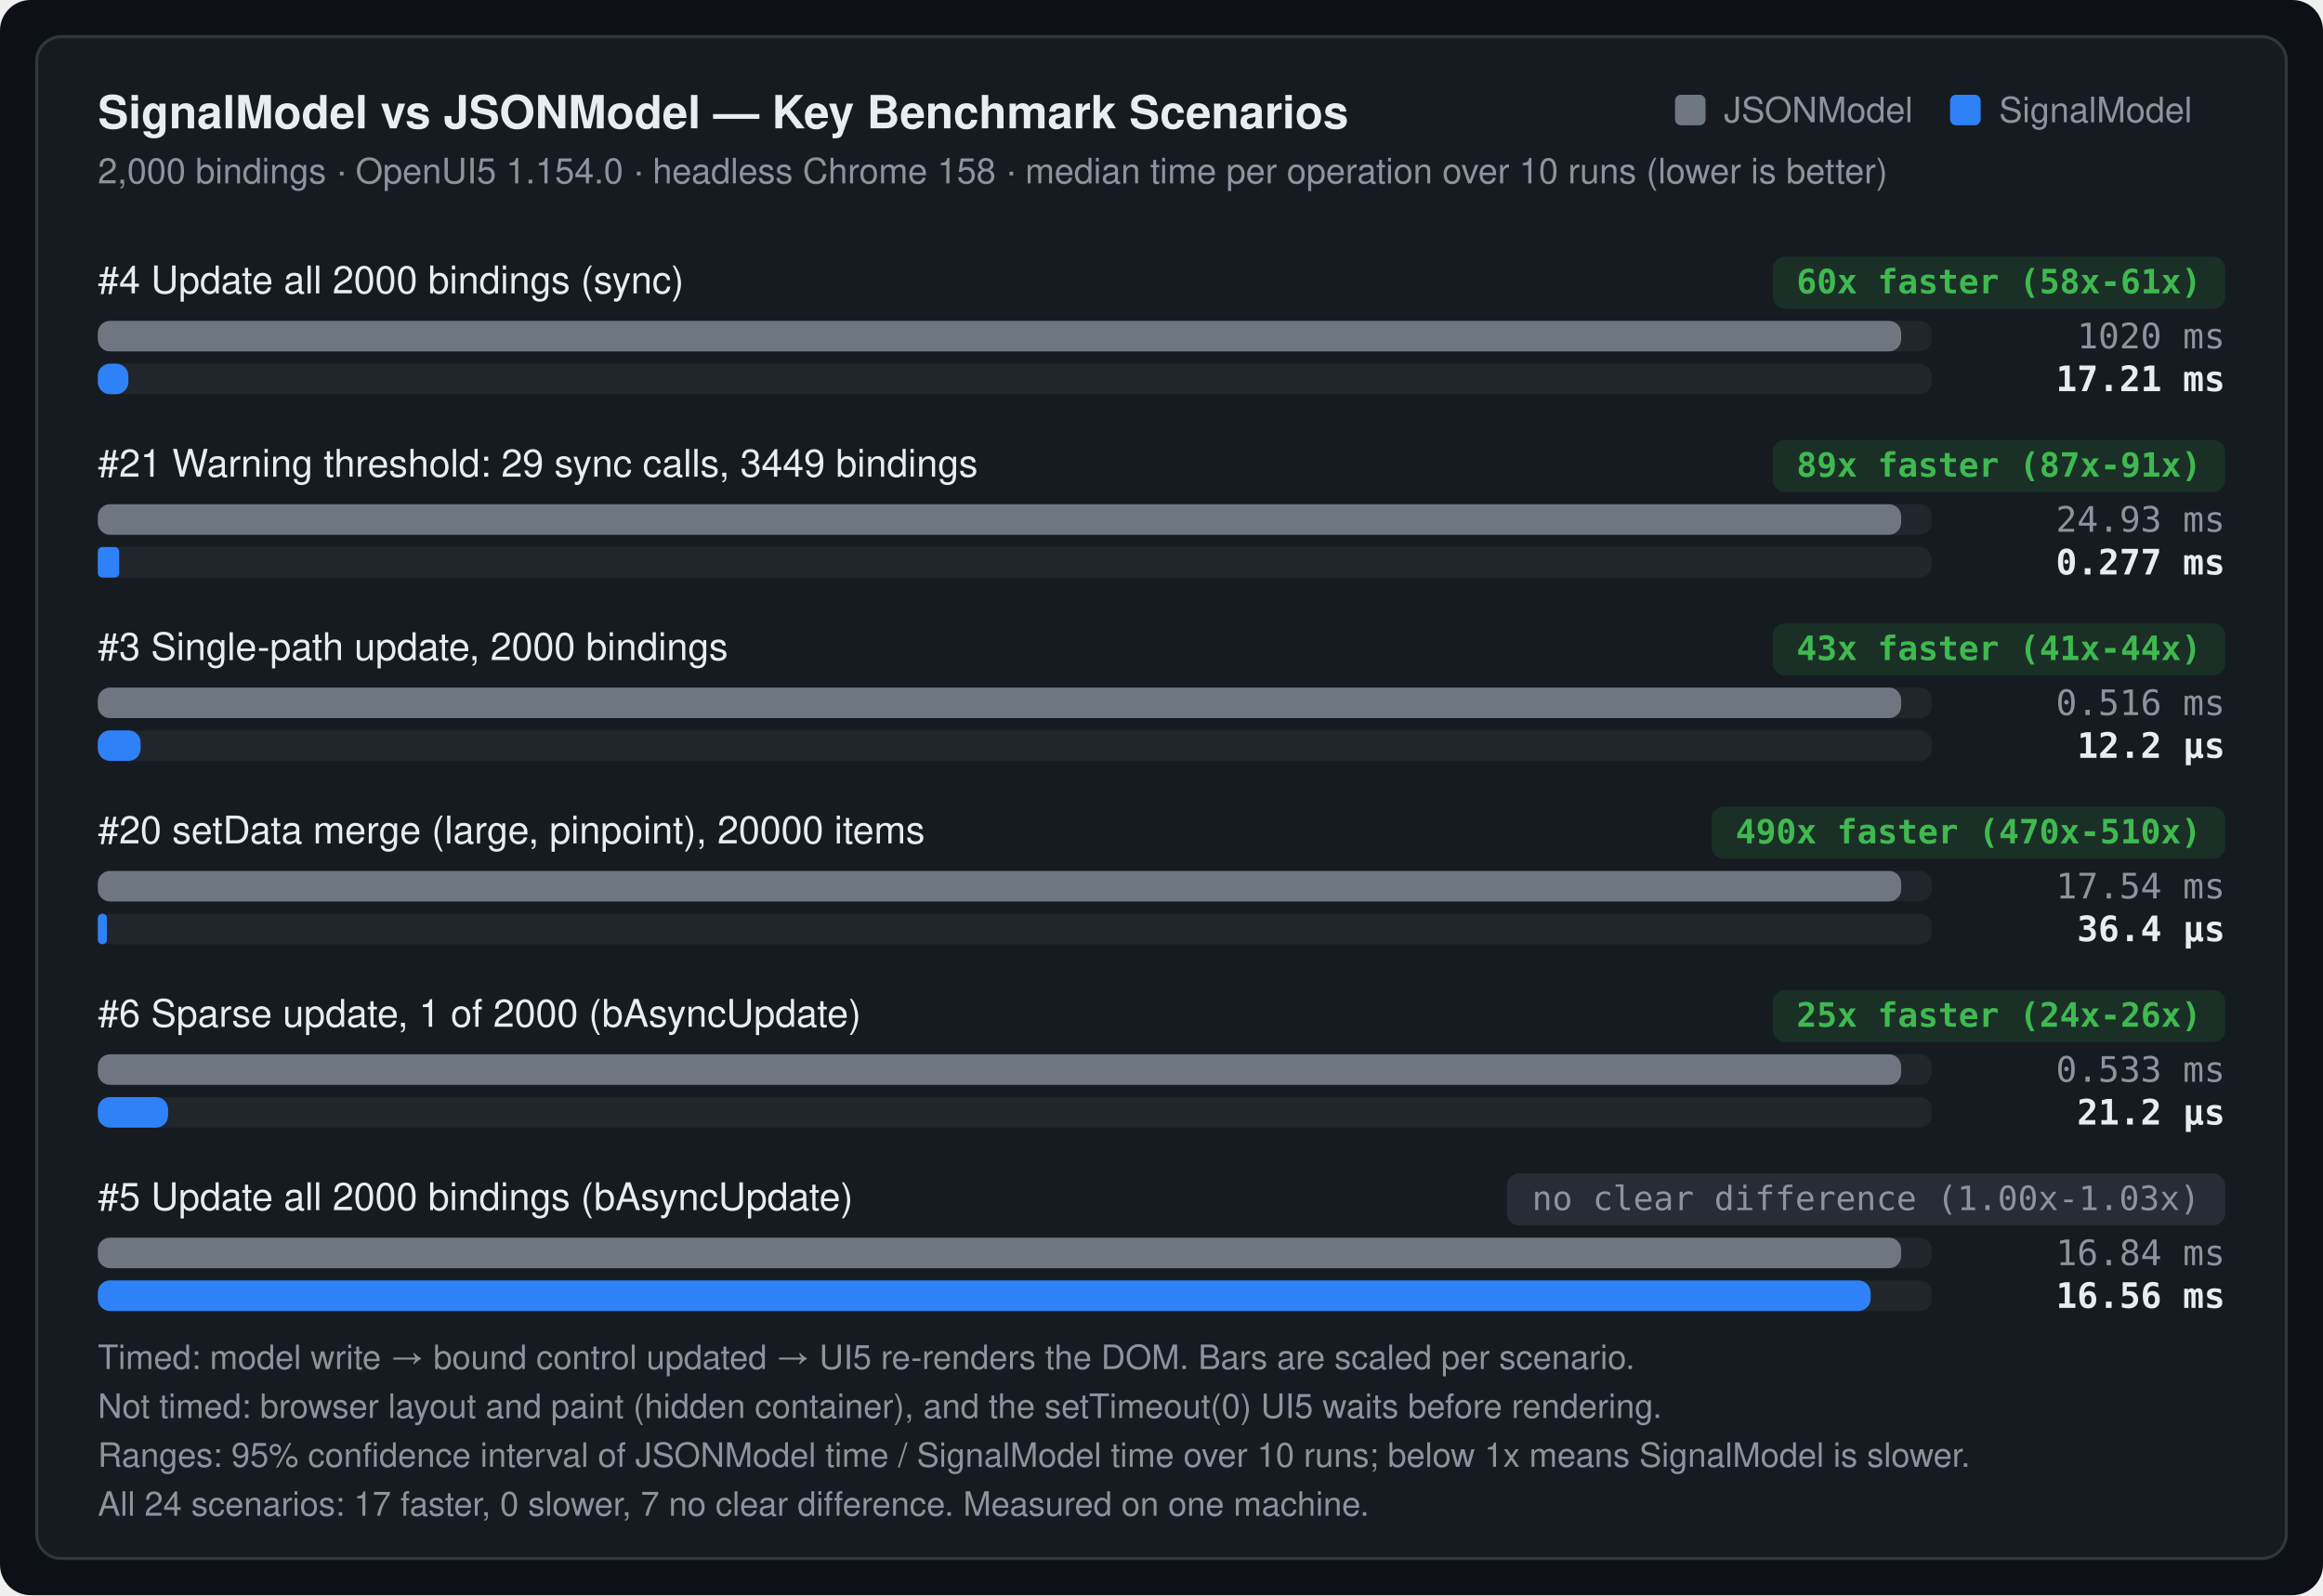
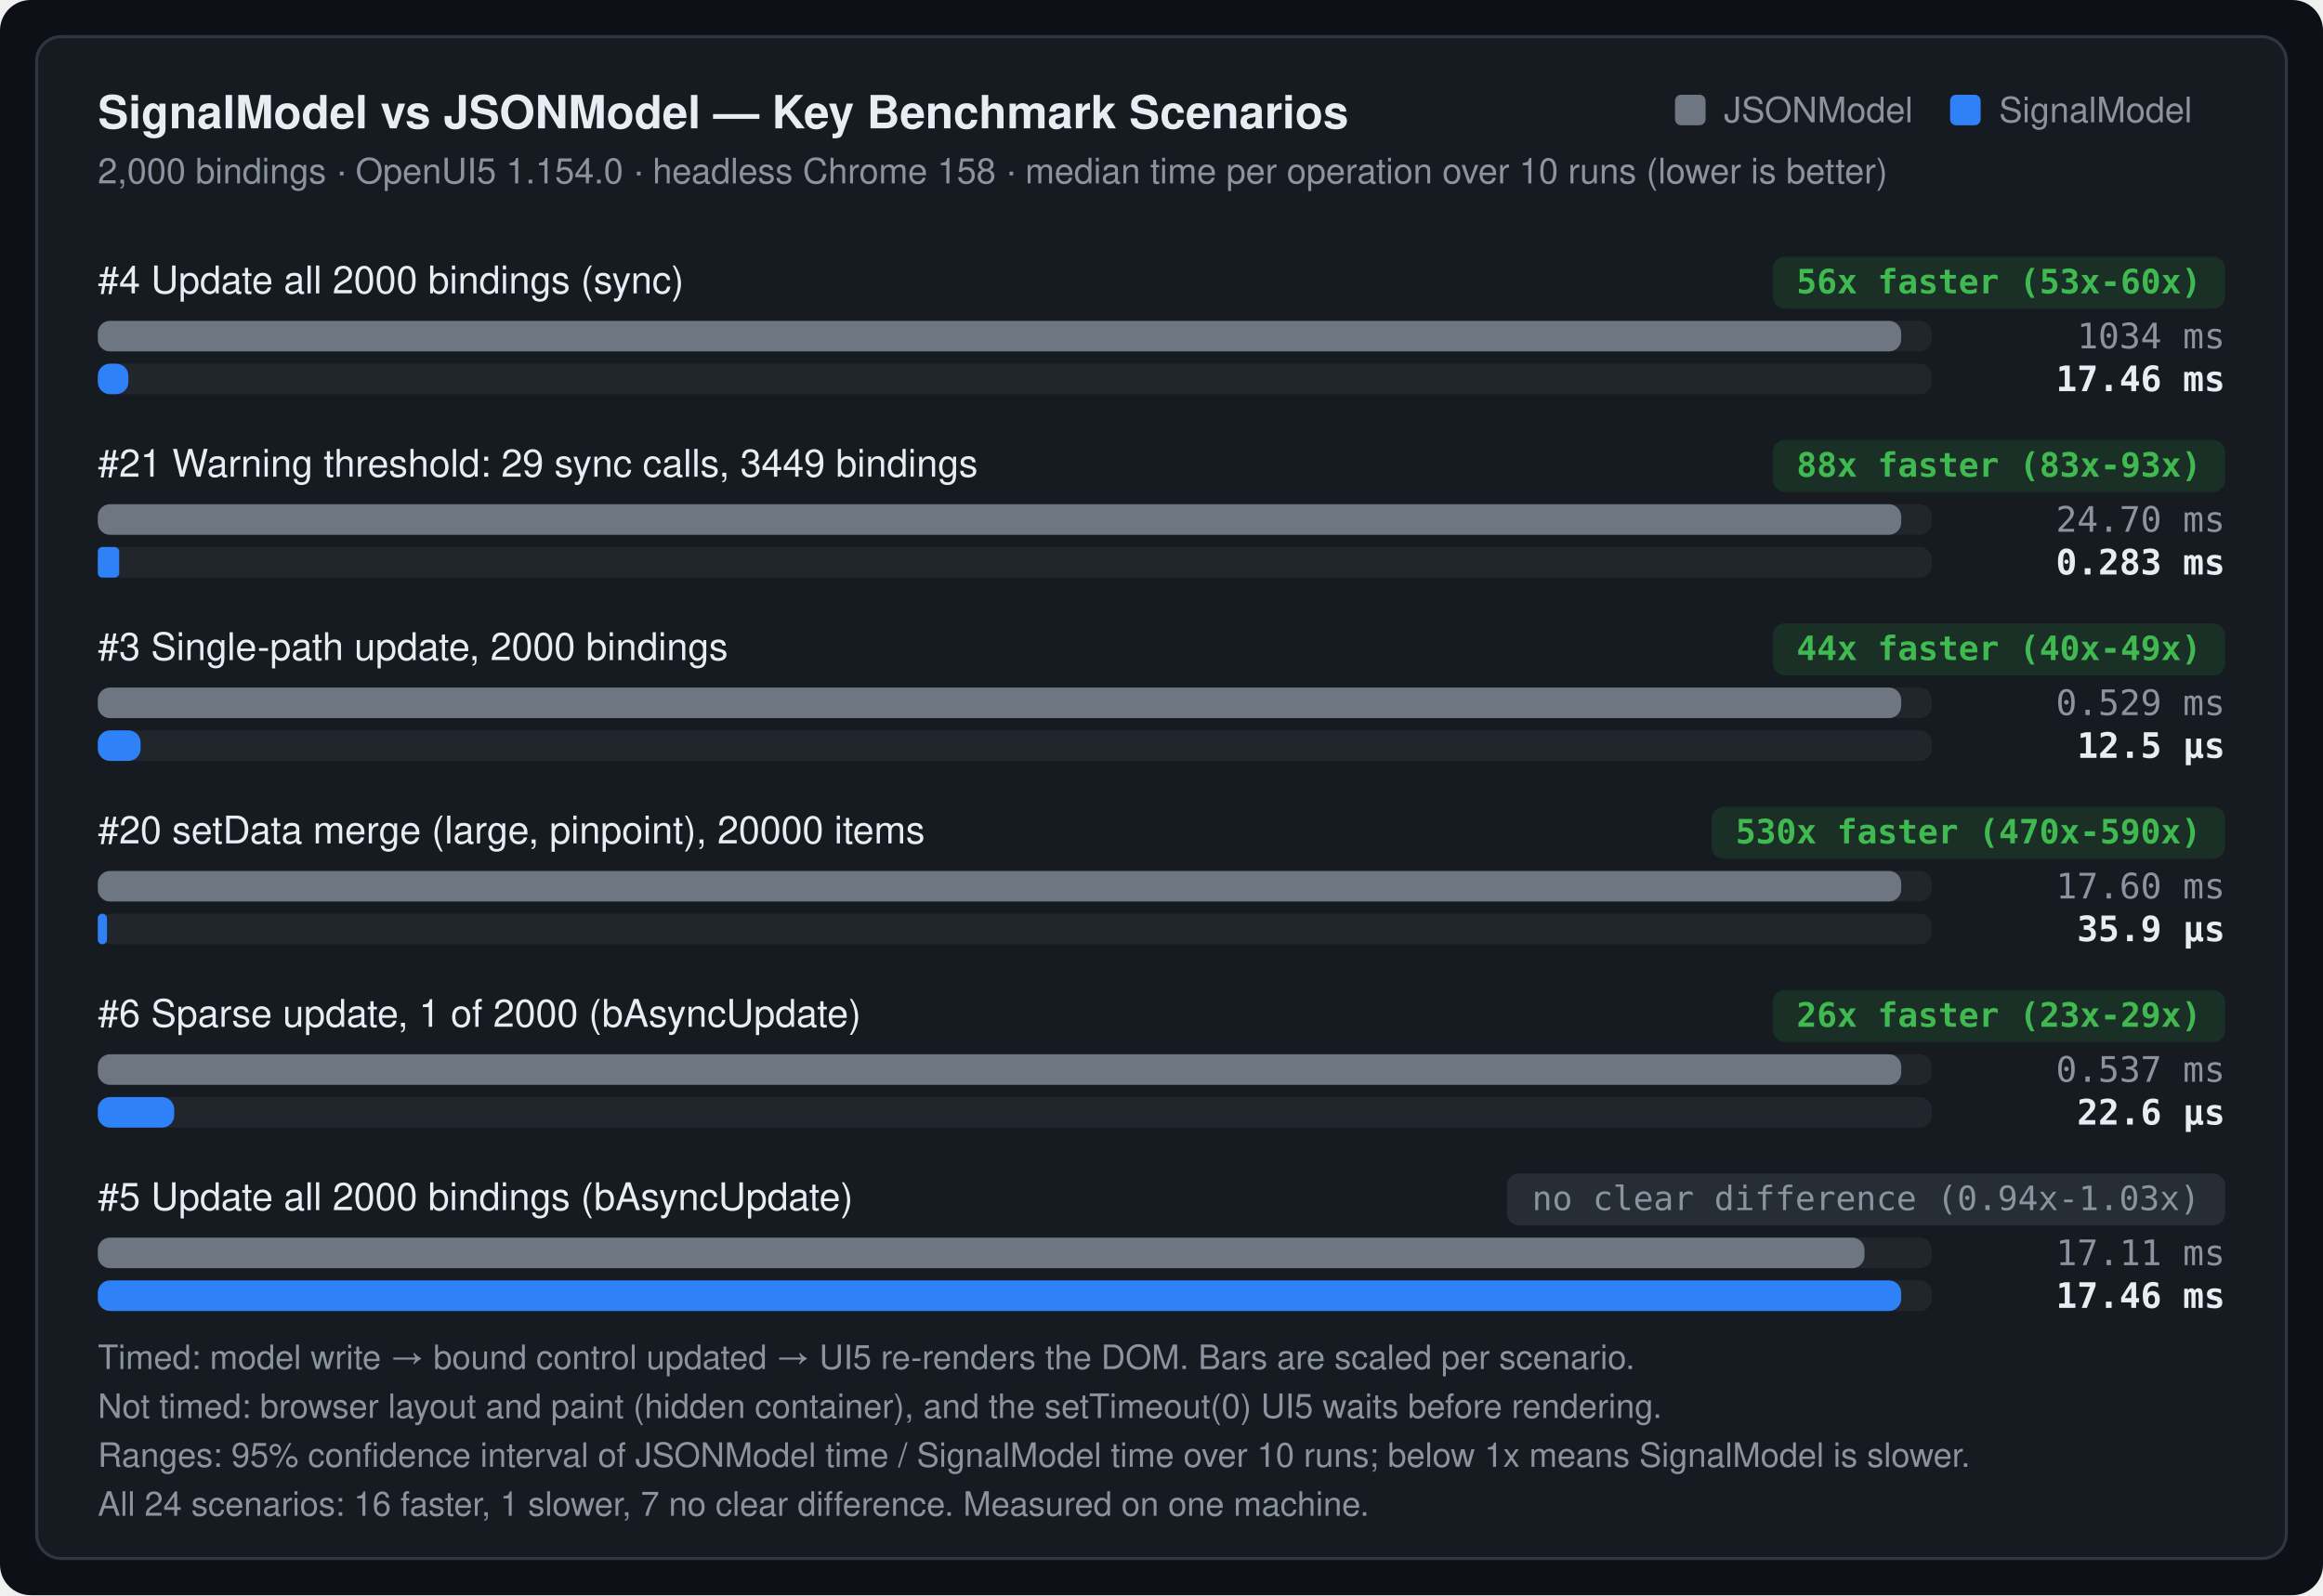
<svg xmlns="http://www.w3.org/2000/svg" viewBox="0 0 760 522" width="760" height="522" role="img" aria-labelledby="title desc">
  <style>
    .bg { fill: #0d1117; }
    .card { fill: #161b22; stroke: #30363d; stroke-width: 1; }
    .track { fill: #21262d; }
    .title { font: 600 15px -apple-system, BlinkMacSystemFont, "Segoe UI", Helvetica, Arial, sans-serif; fill: #e6edf3; }
    .sub { font: 400 11.5px -apple-system, BlinkMacSystemFont, "Segoe UI", Helvetica, Arial, sans-serif; fill: #8b949e; }
    .label { font: 500 12.5px -apple-system, BlinkMacSystemFont, "Segoe UI", Helvetica, Arial, sans-serif; fill: #e6edf3; }
    .val { font: 400 11.5px ui-monospace, SFMono-Regular, Menlo, Consolas, monospace; fill: #8b949e; }
    .val-sig { font: 600 11.5px ui-monospace, SFMono-Regular, Menlo, Consolas, monospace; fill: #e6edf3; }
    .badge-bg { fill: rgba(46, 160, 67, 0.16); }
    .badge-txt { font: 600 11px ui-monospace, SFMono-Regular, Menlo, Consolas, monospace; fill: #3fb950; }
    .badge-eq-bg { fill: rgba(139, 148, 158, 0.15); }
    .badge-eq-txt { font: 500 11px ui-monospace, SFMono-Regular, Menlo, Consolas, monospace; fill: #8b949e; }
    .bar-json { fill: #6e7681; }
    .bar-sig { fill: #2f81f7; }
    .foot { font: 400 11px -apple-system, BlinkMacSystemFont, "Segoe UI", Helvetica, Arial, sans-serif; fill: #8b949e; }
    @media (prefers-color-scheme: light) {
      .bg { fill: #ffffff; }
      .card { fill: #f6f8fa; stroke: #d0d7de; }
      .track { fill: #eaeef2; }
      .title { fill: #1f2328; }
      .sub { fill: #656d76; }
      .label { fill: #1f2328; }
      .val { fill: #656d76; }
      .val-sig { fill: #1f2328; }
      .badge-bg { fill: rgba(26, 127, 55, 0.12); }
      .badge-txt { fill: #1a7f37; }
      .badge-eq-bg { fill: rgba(101, 109, 118, 0.12); }
      .badge-eq-txt { fill: #656d76; }
      .bar-json { fill: #8c959f; }
      .bar-sig { fill: #0969da; }
      .foot { fill: #656d76; }
    }
  </style>
  <rect class="bg" width="760" height="522" rx="10" />
  <rect class="card" x="12" y="12" width="736" height="498" rx="8" />
  <text class="title" x="32" y="42">SignalModel vs JSONModel — Key Benchmark Scenarios</text>
  <text class="sub" x="32" y="60">2,000 bindings · OpenUI5 1.154.0 · headless Chrome 158 · median time per operation over 10 runs (lower is better)</text>
  <rect class="bar-json" x="548" y="31" width="10" height="10" rx="2" />
  <text class="sub" x="564" y="40">JSONModel</text>
  <rect class="bar-sig" x="638" y="31" width="10" height="10" rx="2" />
  <text class="sub" x="654" y="40">SignalModel</text>
  <g transform="translate(32, 84)">
    <text class="label" x="0" y="12">#4 Update all 2000 bindings (sync)</text>
    <rect class="badge-bg" x="548" y="0" width="148" height="17" rx="4" />
-     <text class="badge-txt" x="622" y="12" text-anchor="middle">60x faster (58x-61x)</text>
+     <text class="badge-txt" x="622" y="12" text-anchor="middle">56x faster (53x-60x)</text>
    <rect class="track" x="0" y="21" width="600" height="10" rx="4" />
    <rect class="bar-json" x="0" y="21" width="590" height="10" rx="4" />
-     <text class="val" x="696" y="30" text-anchor="end">1020 ms</text>
+     <text class="val" x="696" y="30" text-anchor="end">1034 ms</text>
    <rect class="track" x="0" y="35" width="600" height="10" rx="4" />
    <rect class="bar-sig" x="0" y="35" width="10" height="10" rx="4" />
-     <text class="val-sig" x="696" y="44" text-anchor="end">17.21 ms</text>
+     <text class="val-sig" x="696" y="44" text-anchor="end">17.46 ms</text>
  </g>
  <g transform="translate(32, 144)">
    <text class="label" x="0" y="12">#21 Warning threshold: 29 sync calls, 3449 bindings</text>
    <rect class="badge-bg" x="548" y="0" width="148" height="17" rx="4" />
-     <text class="badge-txt" x="622" y="12" text-anchor="middle">89x faster (87x-91x)</text>
+     <text class="badge-txt" x="622" y="12" text-anchor="middle">88x faster (83x-93x)</text>
    <rect class="track" x="0" y="21" width="600" height="10" rx="4" />
    <rect class="bar-json" x="0" y="21" width="590" height="10" rx="4" />
-     <text class="val" x="696" y="30" text-anchor="end">24.93 ms</text>
+     <text class="val" x="696" y="30" text-anchor="end">24.70 ms</text>
    <rect class="track" x="0" y="35" width="600" height="10" rx="4" />
    <rect class="bar-sig" x="0" y="35" width="7" height="10" rx="1.5" />
-     <text class="val-sig" x="696" y="44" text-anchor="end">0.277 ms</text>
+     <text class="val-sig" x="696" y="44" text-anchor="end">0.283 ms</text>
  </g>
  <g transform="translate(32, 204)">
    <text class="label" x="0" y="12">#3 Single-path update, 2000 bindings</text>
    <rect class="badge-bg" x="548" y="0" width="148" height="17" rx="4" />
-     <text class="badge-txt" x="622" y="12" text-anchor="middle">43x faster (41x-44x)</text>
+     <text class="badge-txt" x="622" y="12" text-anchor="middle">44x faster (40x-49x)</text>
    <rect class="track" x="0" y="21" width="600" height="10" rx="4" />
    <rect class="bar-json" x="0" y="21" width="590" height="10" rx="4" />
-     <text class="val" x="696" y="30" text-anchor="end">0.516 ms</text>
+     <text class="val" x="696" y="30" text-anchor="end">0.529 ms</text>
    <rect class="track" x="0" y="35" width="600" height="10" rx="4" />
    <rect class="bar-sig" x="0" y="35" width="14" height="10" rx="4" />
-     <text class="val-sig" x="696" y="44" text-anchor="end">12.2 µs</text>
+     <text class="val-sig" x="696" y="44" text-anchor="end">12.5 µs</text>
  </g>
  <g transform="translate(32, 264)">
    <text class="label" x="0" y="12">#20 setData merge (large, pinpoint), 20000 items</text>
    <rect class="badge-bg" x="528" y="0" width="168" height="17" rx="4" />
-     <text class="badge-txt" x="612" y="12" text-anchor="middle">490x faster (470x-510x)</text>
+     <text class="badge-txt" x="612" y="12" text-anchor="middle">530x faster (470x-590x)</text>
    <rect class="track" x="0" y="21" width="600" height="10" rx="4" />
    <rect class="bar-json" x="0" y="21" width="590" height="10" rx="4" />
-     <text class="val" x="696" y="30" text-anchor="end">17.54 ms</text>
+     <text class="val" x="696" y="30" text-anchor="end">17.60 ms</text>
    <rect class="track" x="0" y="35" width="600" height="10" rx="4" />
    <rect class="bar-sig" x="0" y="35" width="3" height="10" rx="1.5" />
-     <text class="val-sig" x="696" y="44" text-anchor="end">36.4 µs</text>
+     <text class="val-sig" x="696" y="44" text-anchor="end">35.9 µs</text>
  </g>
  <g transform="translate(32, 324)">
    <text class="label" x="0" y="12">#6 Sparse update, 1 of 2000 (bAsyncUpdate)</text>
    <rect class="badge-bg" x="548" y="0" width="148" height="17" rx="4" />
-     <text class="badge-txt" x="622" y="12" text-anchor="middle">25x faster (24x-26x)</text>
+     <text class="badge-txt" x="622" y="12" text-anchor="middle">26x faster (23x-29x)</text>
    <rect class="track" x="0" y="21" width="600" height="10" rx="4" />
    <rect class="bar-json" x="0" y="21" width="590" height="10" rx="4" />
-     <text class="val" x="696" y="30" text-anchor="end">0.533 ms</text>
+     <text class="val" x="696" y="30" text-anchor="end">0.537 ms</text>
    <rect class="track" x="0" y="35" width="600" height="10" rx="4" />
-     <rect class="bar-sig" x="0" y="35" width="23" height="10" rx="4" />
-     <text class="val-sig" x="696" y="44" text-anchor="end">21.2 µs</text>
+     <rect class="bar-sig" x="0" y="35" width="25" height="10" rx="4" />
+     <text class="val-sig" x="696" y="44" text-anchor="end">22.6 µs</text>
  </g>
  <g transform="translate(32, 384)">
    <text class="label" x="0" y="12">#5 Update all 2000 bindings (bAsyncUpdate)</text>
    <rect class="badge-eq-bg" x="461" y="0" width="235" height="17" rx="4" />
-     <text class="badge-eq-txt" x="578.5" y="12" text-anchor="middle">no clear difference (1.00x-1.03x)</text>
+     <text class="badge-eq-txt" x="578.5" y="12" text-anchor="middle">no clear difference (0.94x-1.03x)</text>
    <rect class="track" x="0" y="21" width="600" height="10" rx="4" />
-     <rect class="bar-json" x="0" y="21" width="590" height="10" rx="4" />
-     <text class="val" x="696" y="30" text-anchor="end">16.84 ms</text>
+     <rect class="bar-json" x="0" y="21" width="578" height="10" rx="4" />
+     <text class="val" x="696" y="30" text-anchor="end">17.11 ms</text>
    <rect class="track" x="0" y="35" width="600" height="10" rx="4" />
-     <rect class="bar-sig" x="0" y="35" width="580" height="10" rx="4" />
-     <text class="val-sig" x="696" y="44" text-anchor="end">16.56 ms</text>
+     <rect class="bar-sig" x="0" y="35" width="590" height="10" rx="4" />
+     <text class="val-sig" x="696" y="44" text-anchor="end">17.46 ms</text>
  </g>
  <text class="foot" x="32" y="448">Timed: model write → bound control updated → UI5 re-renders the DOM. Bars are scaled per scenario.</text>
  <text class="foot" x="32" y="464">Not timed: browser layout and paint (hidden container), and the setTimeout(0) UI5 waits before rendering.</text>
  <text class="foot" x="32" y="480">Ranges: 95% confidence interval of JSONModel time / SignalModel time over 10 runs; below 1x means SignalModel is slower.</text>
-   <text class="foot" x="32" y="496">All 24 scenarios: 17 faster, 0 slower, 7 no clear difference. Measured on one machine.</text>
+   <text class="foot" x="32" y="496">All 24 scenarios: 16 faster, 1 slower, 7 no clear difference. Measured on one machine.</text>
</svg>
